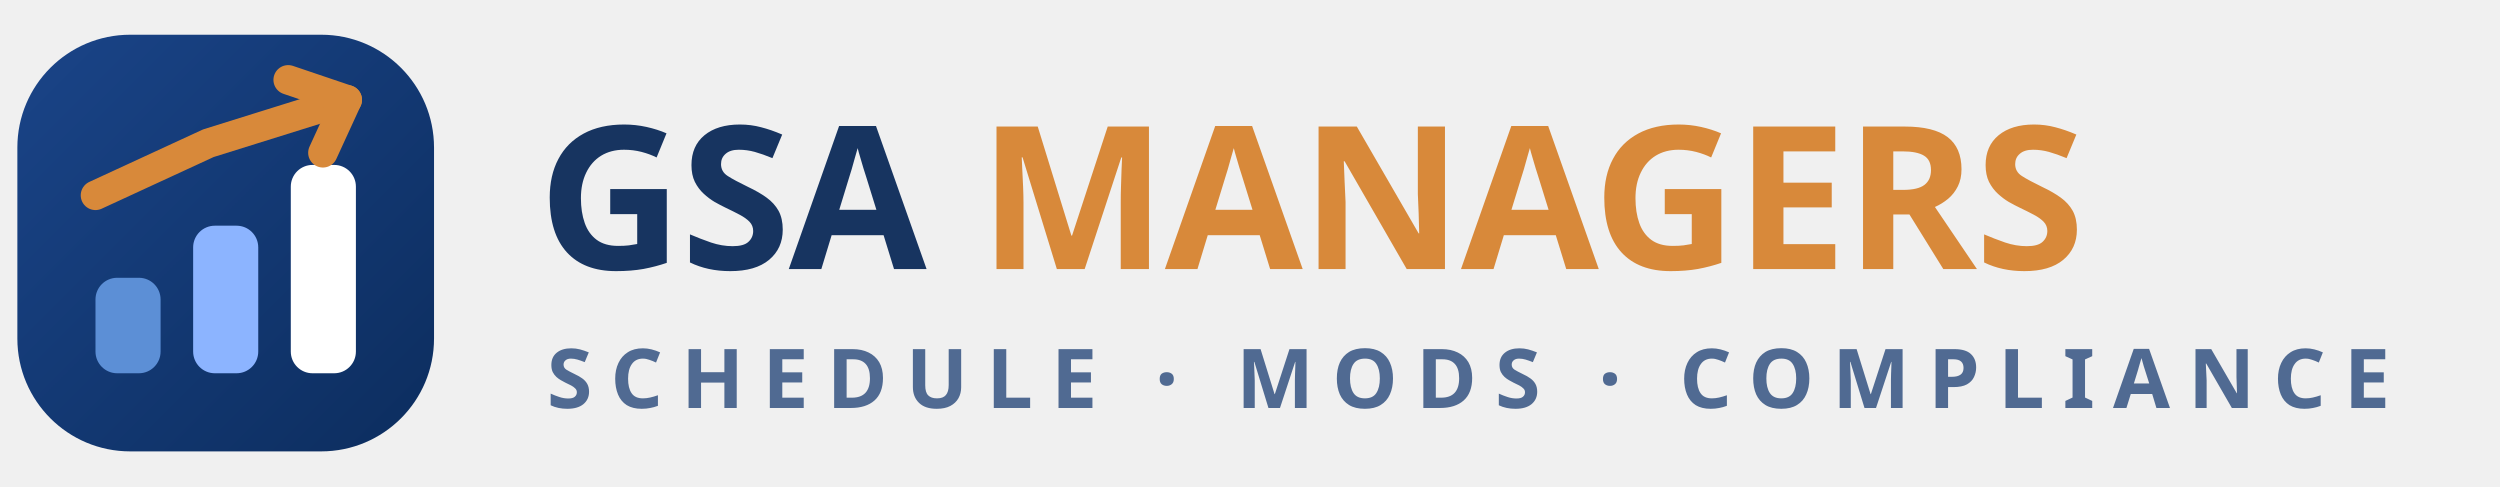
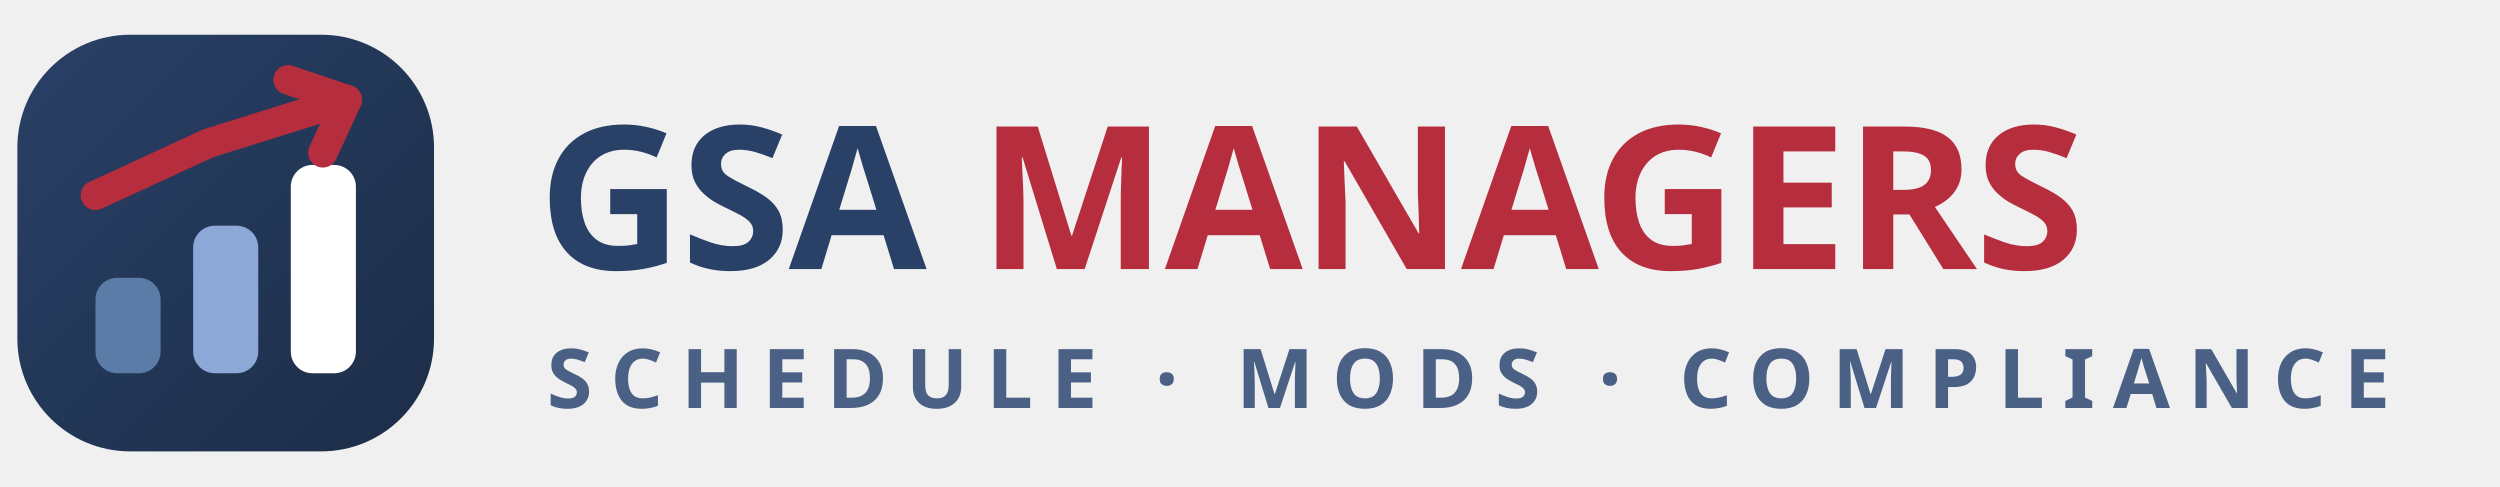
<svg xmlns="http://www.w3.org/2000/svg" viewBox="0 0 288 56" fill="none">
  <defs>
    <linearGradient id="gmTile" x1="2" y1="4" x2="50" y2="52" gradientUnits="userSpaceOnUse">
-       <stop stop-color="#1A4488" />
-       <stop offset="1" stop-color="#0C2D5E" />
+       <stop stop-color="#294067" />
+       <stop offset="1" stop-color="#1C2D47" />
    </linearGradient>
  </defs>
  <rect x="2" y="4" width="48" height="48" rx="13" fill="url(#gmTile)" />
-   <rect x="11" y="32" width="7.5" height="11" rx="2.5" fill="#5C8FD6" />
-   <rect x="22.25" y="26" width="7.5" height="17" rx="2.5" fill="#8CB4FF" />
+   <rect x="11" y="32" width="7.5" height="11" rx="2.5" fill="#5C7CA8" />
+   <rect x="22.25" y="26" width="7.5" height="17" rx="2.5" fill="#8CA8D6" />
  <rect x="33.5" y="19" width="7.5" height="24" rx="2.5" fill="#FFFFFF" />
-   <path d="M11 22.5 L24 16.5 L40 11.5" stroke="#D8893A" stroke-width="3.4" stroke-linecap="round" stroke-linejoin="round" fill="none" />
-   <path d="M33.2 9.2 L40 11.5 L37.2 17.6" stroke="#D8893A" stroke-width="3.4" stroke-linecap="round" stroke-linejoin="round" fill="none" />
-   <text x="62" y="31" font-family="Nunito, system-ui, sans-serif" font-weight="900" font-size="23" fill="#173460" letter-spacing="-0.01em">GSA<tspan fill="#D8893A" dx="6">MANAGERS</tspan>
+   <path d="M11 22.5 L24 16.5 L40 11.5" stroke="#b62d3e" stroke-width="3.4" stroke-linecap="round" stroke-linejoin="round" fill="none" />
+   <path d="M33.2 9.2 L40 11.5 L37.2 17.6" stroke="#b62d3e" stroke-width="3.4" stroke-linecap="round" stroke-linejoin="round" fill="none" />
+   <text x="62" y="31" font-family="Nunito, system-ui, sans-serif" font-weight="900" font-size="23" fill="#294067" letter-spacing="-0.01em">GSA<tspan fill="#b62d3e" dx="6">MANAGERS</tspan>
  </text>
-   <text x="63" y="47" font-family="Nunito, system-ui, sans-serif" font-weight="700" font-size="9.5" fill="#506A92" letter-spacing="0.22em">SCHEDULE · MODS · COMPLIANCE</text>
+   <text x="63" y="47" font-family="Nunito, system-ui, sans-serif" font-weight="700" font-size="9.5" fill="#4A6085" letter-spacing="0.22em">SCHEDULE · MODS · COMPLIANCE</text>
</svg>
